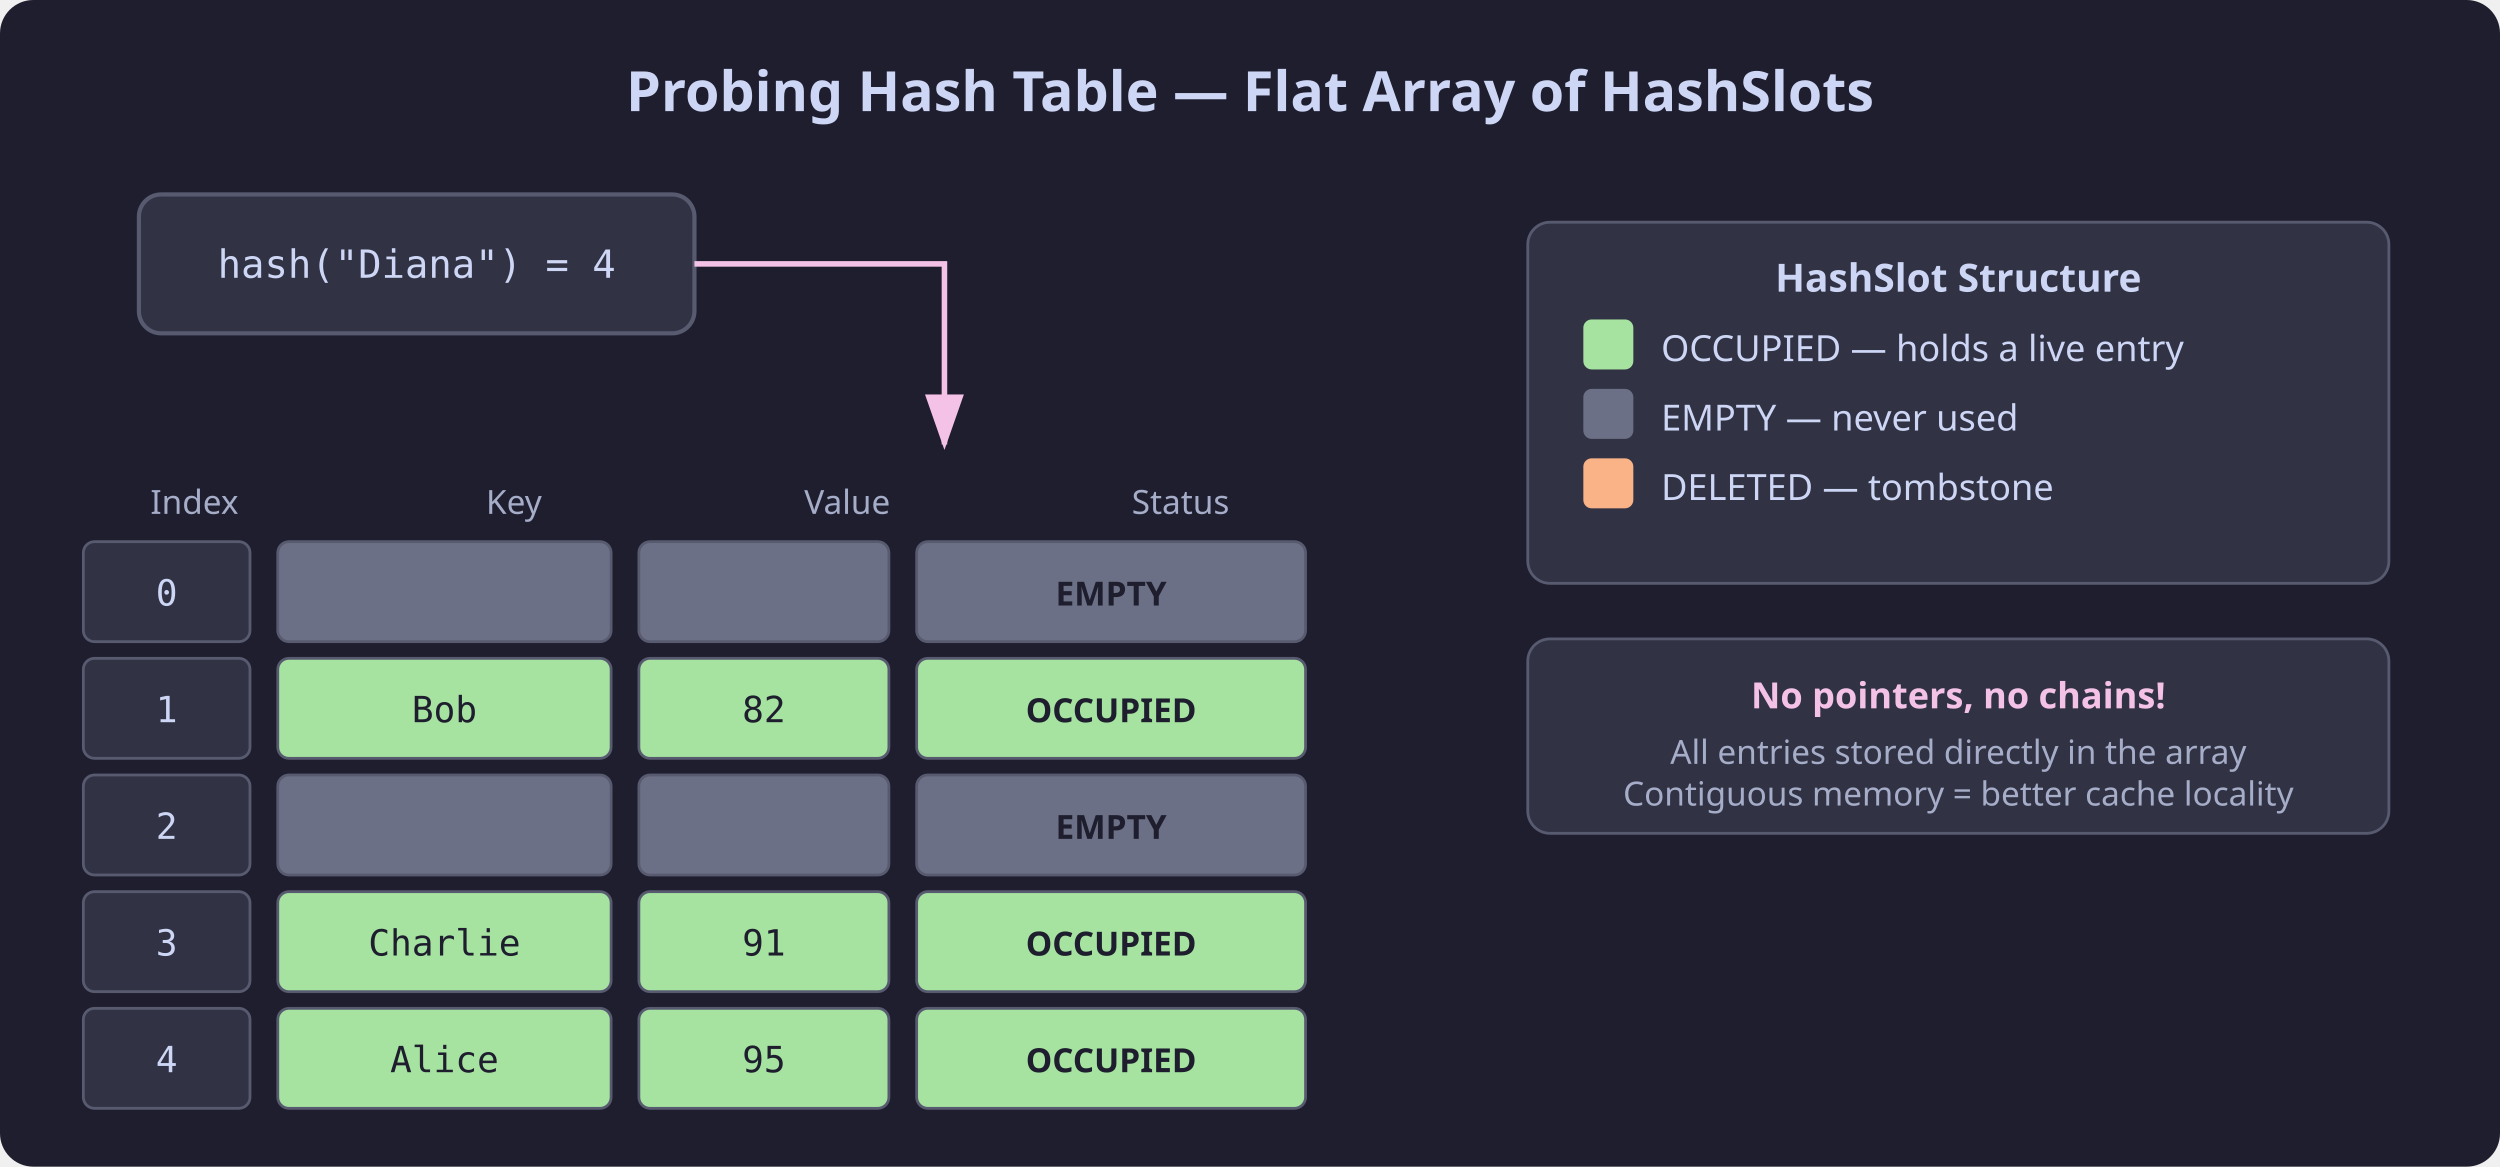
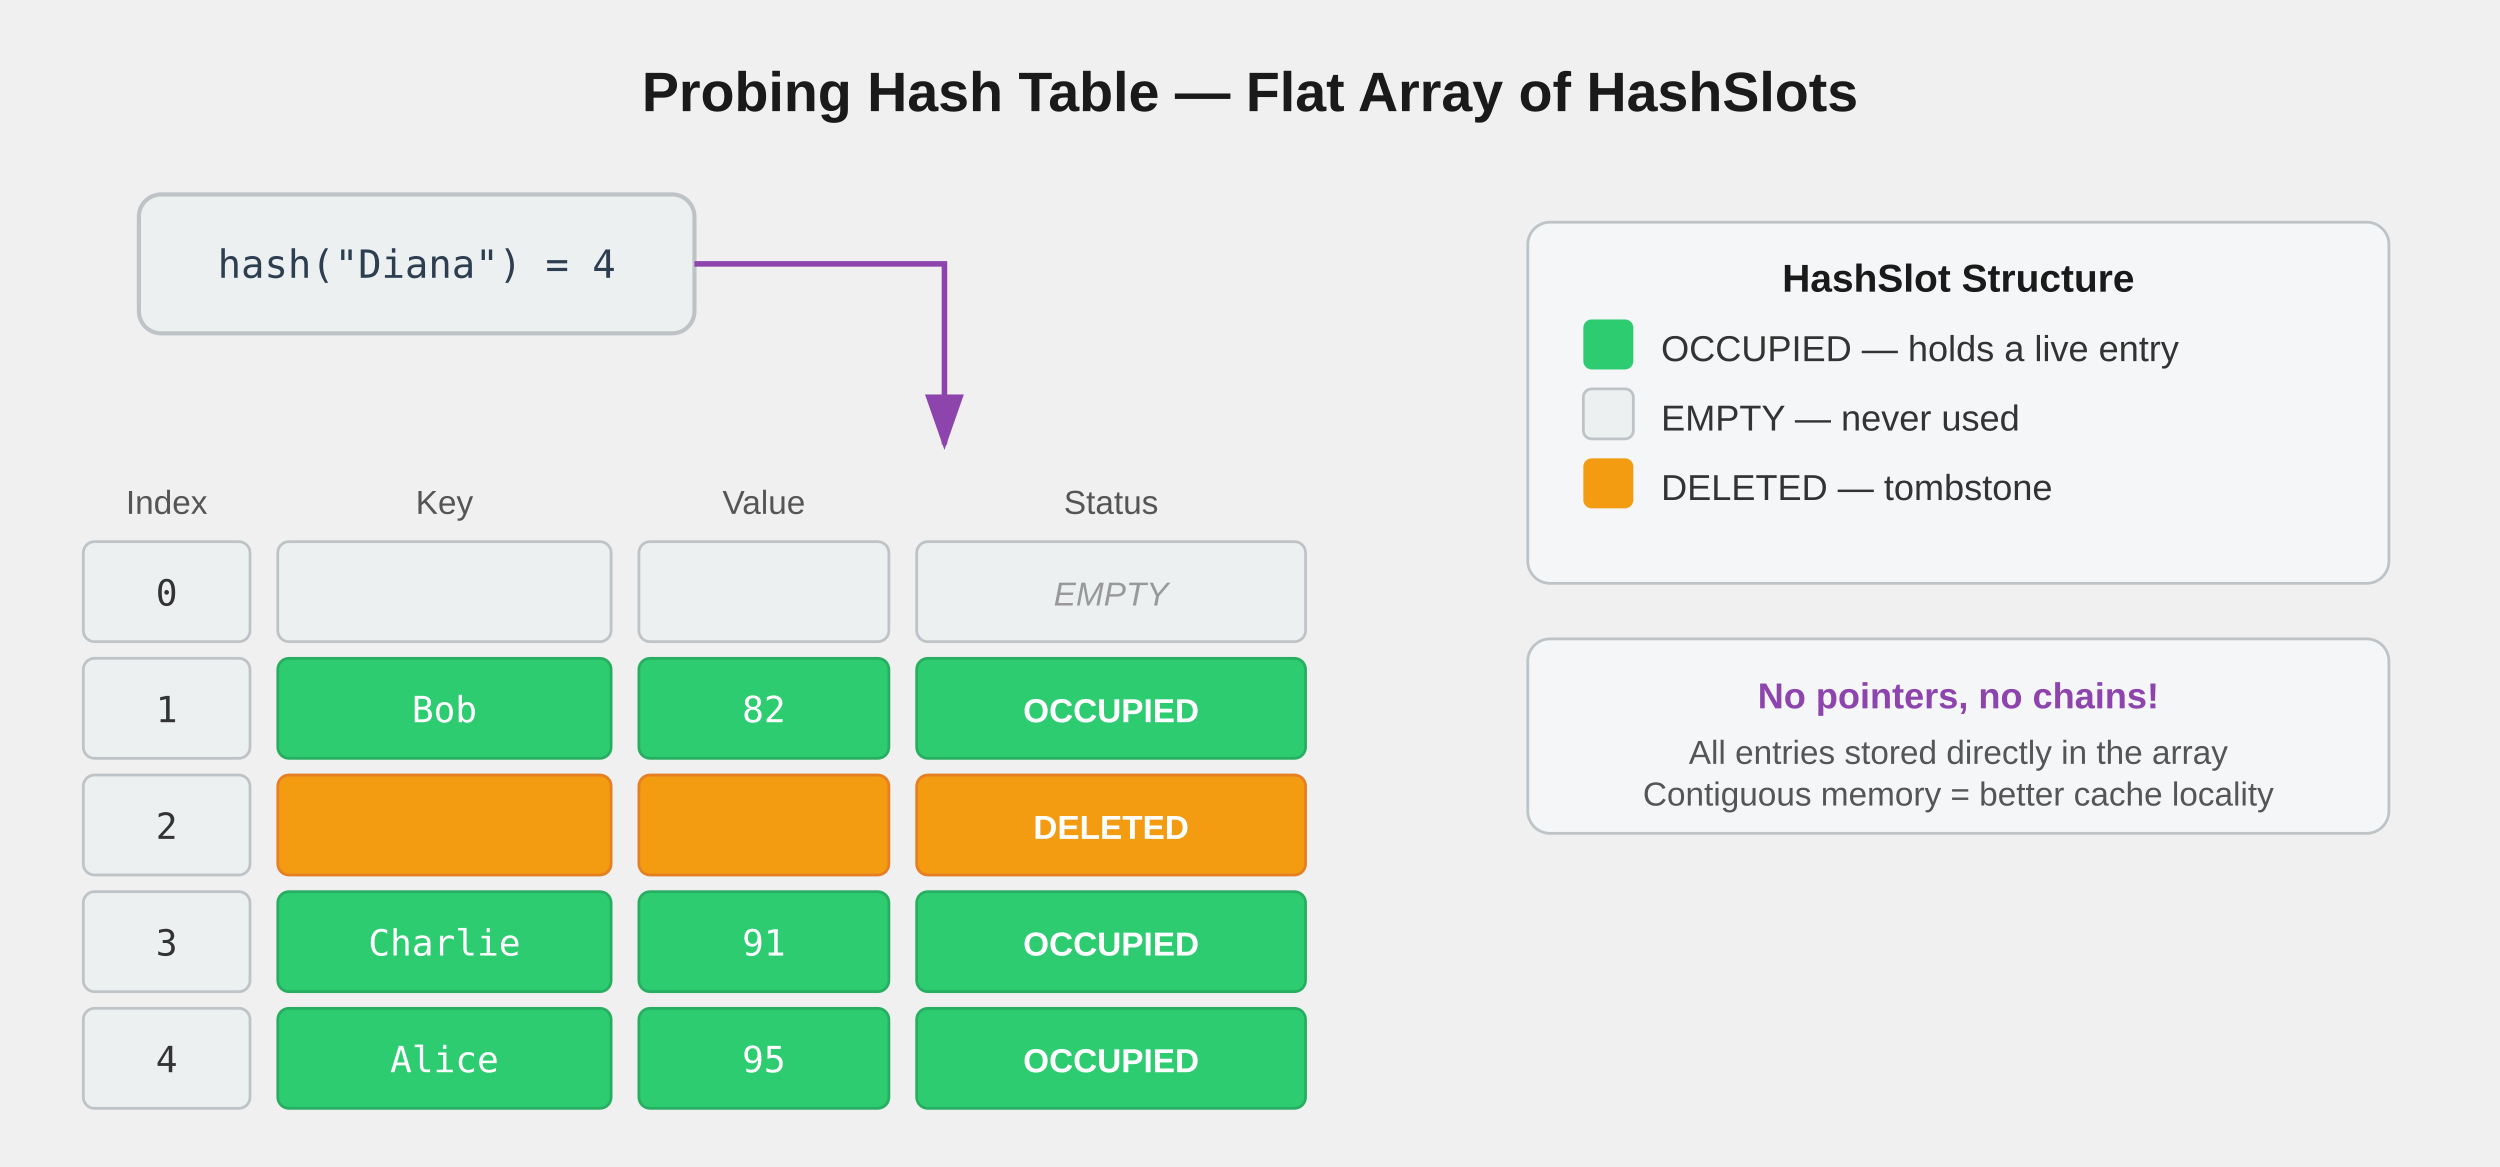
- <svg xmlns="http://www.w3.org/2000/svg" viewBox="0 0 900 420" font-family="sans-serif">
-   <rect width="900" height="420" rx="12" fill="#1e1e2e" />
-   <text x="450" y="40" text-anchor="middle" fill="#cdd6f4" font-size="20" font-weight="bold">Probing Hash Table — Flat Array of HashSlots</text>
-   <rect x="50" y="70" width="200" height="50" rx="8" fill="#313244" stroke="#585b70" stroke-width="1.5" />
-   <text x="150" y="100" text-anchor="middle" fill="#cdd6f4" font-size="14" font-family="monospace">hash("Diana") = 4</text>
-   <path d="M250,95 L340,95 L340,160" stroke="#f5c2e7" stroke-width="2" fill="none" marker-end="url(#arrowPink)" />
+ <svg xmlns="http://www.w3.org/2000/svg" viewBox="0 0 900 420" font-family="'Segoe UI', Arial, sans-serif">
  <defs>
    <marker id="arrowPink" markerWidth="10" markerHeight="7" refX="9" refY="3.5" orient="auto">
-       <polygon points="0 0, 10 3.5, 0 7" fill="#f5c2e7" />
+       <polygon points="0 0, 10 3.5, 0 7" fill="#8e44ad" />
    </marker>
  </defs>
-   <text x="70" y="185" text-anchor="middle" fill="#a6adc8" font-size="12">Index</text>
-   <text x="185" y="185" text-anchor="middle" fill="#a6adc8" font-size="12">Key</text>
-   <text x="305" y="185" text-anchor="middle" fill="#a6adc8" font-size="12">Value</text>
-   <text x="425" y="185" text-anchor="middle" fill="#a6adc8" font-size="12">Status</text>
-   <rect x="30" y="195" width="60" height="36" rx="4" fill="#313244" stroke="#585b70" stroke-width="1" />
-   <text x="60" y="218" text-anchor="middle" fill="#cdd6f4" font-size="13" font-family="monospace">0</text>
-   <rect x="100" y="195" width="120" height="36" rx="4" fill="#6c7086" stroke="#585b70" stroke-width="1" />
-   <rect x="230" y="195" width="90" height="36" rx="4" fill="#6c7086" stroke="#585b70" stroke-width="1" />
-   <rect x="330" y="195" width="140" height="36" rx="4" fill="#6c7086" stroke="#585b70" stroke-width="1" />
-   <text x="400" y="218" text-anchor="middle" fill="#1e1e2e" font-size="12" font-weight="bold">EMPTY</text>
-   <rect x="30" y="237" width="60" height="36" rx="4" fill="#313244" stroke="#585b70" stroke-width="1" />
-   <text x="60" y="260" text-anchor="middle" fill="#cdd6f4" font-size="13" font-family="monospace">1</text>
-   <rect x="100" y="237" width="120" height="36" rx="4" fill="#a6e3a1" stroke="#585b70" stroke-width="1" />
-   <text x="160" y="260" text-anchor="middle" fill="#1e1e2e" font-size="13" font-family="monospace">Bob</text>
-   <rect x="230" y="237" width="90" height="36" rx="4" fill="#a6e3a1" stroke="#585b70" stroke-width="1" />
-   <text x="275" y="260" text-anchor="middle" fill="#1e1e2e" font-size="13" font-family="monospace">82</text>
-   <rect x="330" y="237" width="140" height="36" rx="4" fill="#a6e3a1" stroke="#585b70" stroke-width="1" />
-   <text x="400" y="260" text-anchor="middle" fill="#1e1e2e" font-size="12" font-weight="bold">OCCUPIED</text>
-   <rect x="30" y="279" width="60" height="36" rx="4" fill="#313244" stroke="#585b70" stroke-width="1" />
-   <text x="60" y="302" text-anchor="middle" fill="#cdd6f4" font-size="13" font-family="monospace">2</text>
-   <rect x="100" y="279" width="120" height="36" rx="4" fill="#6c7086" stroke="#585b70" stroke-width="1" />
-   <rect x="230" y="279" width="90" height="36" rx="4" fill="#6c7086" stroke="#585b70" stroke-width="1" />
-   <rect x="330" y="279" width="140" height="36" rx="4" fill="#6c7086" stroke="#585b70" stroke-width="1" />
-   <text x="400" y="302" text-anchor="middle" fill="#1e1e2e" font-size="12" font-weight="bold">EMPTY</text>
-   <rect x="30" y="321" width="60" height="36" rx="4" fill="#313244" stroke="#585b70" stroke-width="1" />
-   <text x="60" y="344" text-anchor="middle" fill="#cdd6f4" font-size="13" font-family="monospace">3</text>
-   <rect x="100" y="321" width="120" height="36" rx="4" fill="#a6e3a1" stroke="#585b70" stroke-width="1" />
-   <text x="160" y="344" text-anchor="middle" fill="#1e1e2e" font-size="13" font-family="monospace">Charlie</text>
-   <rect x="230" y="321" width="90" height="36" rx="4" fill="#a6e3a1" stroke="#585b70" stroke-width="1" />
-   <text x="275" y="344" text-anchor="middle" fill="#1e1e2e" font-size="13" font-family="monospace">91</text>
-   <rect x="330" y="321" width="140" height="36" rx="4" fill="#a6e3a1" stroke="#585b70" stroke-width="1" />
-   <text x="400" y="344" text-anchor="middle" fill="#1e1e2e" font-size="12" font-weight="bold">OCCUPIED</text>
-   <rect x="30" y="363" width="60" height="36" rx="4" fill="#313244" stroke="#585b70" stroke-width="1" />
-   <text x="60" y="386" text-anchor="middle" fill="#cdd6f4" font-size="13" font-family="monospace">4</text>
-   <rect x="100" y="363" width="120" height="36" rx="4" fill="#a6e3a1" stroke="#585b70" stroke-width="1" />
-   <text x="160" y="386" text-anchor="middle" fill="#1e1e2e" font-size="13" font-family="monospace">Alice</text>
-   <rect x="230" y="363" width="90" height="36" rx="4" fill="#a6e3a1" stroke="#585b70" stroke-width="1" />
-   <text x="275" y="386" text-anchor="middle" fill="#1e1e2e" font-size="13" font-family="monospace">95</text>
-   <rect x="330" y="363" width="140" height="36" rx="4" fill="#a6e3a1" stroke="#585b70" stroke-width="1" />
-   <text x="400" y="386" text-anchor="middle" fill="#1e1e2e" font-size="12" font-weight="bold">OCCUPIED</text>
-   <rect x="550" y="80" width="310" height="130" rx="8" fill="#313244" stroke="#585b70" stroke-width="1" />
-   <text x="705" y="105" text-anchor="middle" fill="#cdd6f4" font-size="14" font-weight="bold">HashSlot Structure</text>
-   <rect x="570" y="115" width="18" height="18" rx="3" fill="#a6e3a1" />
-   <text x="598" y="130" fill="#cdd6f4" font-size="13">OCCUPIED — holds a live entry</text>
-   <rect x="570" y="140" width="18" height="18" rx="3" fill="#6c7086" />
-   <text x="598" y="155" fill="#cdd6f4" font-size="13">EMPTY — never used</text>
-   <rect x="570" y="165" width="18" height="18" rx="3" fill="#fab387" />
-   <text x="598" y="180" fill="#cdd6f4" font-size="13">DELETED — tombstone</text>
-   <rect x="550" y="230" width="310" height="70" rx="8" fill="#313244" stroke="#585b70" stroke-width="1" />
-   <text x="705" y="255" text-anchor="middle" fill="#f5c2e7" font-size="13" font-weight="bold">No pointers, no chains!</text>
-   <text x="705" y="275" text-anchor="middle" fill="#a6adc8" font-size="12">All entries stored directly in the array</text>
-   <text x="705" y="290" text-anchor="middle" fill="#a6adc8" font-size="12">Contiguous memory = better cache locality</text>
+   <text x="450" y="40" text-anchor="middle" fill="#1a1a1a" font-size="20" font-weight="bold">Probing Hash Table — Flat Array of HashSlots</text>
+   <rect x="50" y="70" width="200" height="50" rx="8" fill="#ecf0f1" stroke="#bdc3c7" stroke-width="1.5" />
+   <text x="150" y="100" text-anchor="middle" fill="#2c3e50" font-size="14" font-family="'Consolas', monospace">hash("Diana") = 4</text>
+   <path d="M250,95 L340,95 L340,160" stroke="#8e44ad" stroke-width="2" fill="none" marker-end="url(#arrowPink)" />
+   <text x="60" y="185" text-anchor="middle" fill="#555" font-size="12">Index</text>
+   <text x="160" y="185" text-anchor="middle" fill="#555" font-size="12">Key</text>
+   <text x="275" y="185" text-anchor="middle" fill="#555" font-size="12">Value</text>
+   <text x="400" y="185" text-anchor="middle" fill="#555" font-size="12">Status</text>
+   <rect x="30" y="195" width="60" height="36" rx="4" fill="#ecf0f1" stroke="#bdc3c7" stroke-width="1" />
+   <text x="60" y="218" text-anchor="middle" fill="#333" font-size="13" font-family="'Consolas', monospace">0</text>
+   <rect x="100" y="195" width="120" height="36" rx="4" fill="#ecf0f1" stroke="#bdc3c7" stroke-width="1" />
+   <rect x="230" y="195" width="90" height="36" rx="4" fill="#ecf0f1" stroke="#bdc3c7" stroke-width="1" />
+   <rect x="330" y="195" width="140" height="36" rx="4" fill="#ecf0f1" stroke="#bdc3c7" stroke-width="1" />
+   <text x="400" y="218" text-anchor="middle" fill="#999" font-size="12" font-style="italic">EMPTY</text>
+   <rect x="30" y="237" width="60" height="36" rx="4" fill="#ecf0f1" stroke="#bdc3c7" stroke-width="1" />
+   <text x="60" y="260" text-anchor="middle" fill="#333" font-size="13" font-family="'Consolas', monospace">1</text>
+   <rect x="100" y="237" width="120" height="36" rx="4" fill="#2ecc71" stroke="#27ae60" stroke-width="1" />
+   <text x="160" y="260" text-anchor="middle" fill="#fff" font-size="13" font-family="'Consolas', monospace">Bob</text>
+   <rect x="230" y="237" width="90" height="36" rx="4" fill="#2ecc71" stroke="#27ae60" stroke-width="1" />
+   <text x="275" y="260" text-anchor="middle" fill="#fff" font-size="13" font-family="'Consolas', monospace">82</text>
+   <rect x="330" y="237" width="140" height="36" rx="4" fill="#2ecc71" stroke="#27ae60" stroke-width="1" />
+   <text x="400" y="260" text-anchor="middle" fill="#fff" font-size="12" font-weight="bold">OCCUPIED</text>
+   <rect x="30" y="279" width="60" height="36" rx="4" fill="#ecf0f1" stroke="#bdc3c7" stroke-width="1" />
+   <text x="60" y="302" text-anchor="middle" fill="#333" font-size="13" font-family="'Consolas', monospace">2</text>
+   <rect x="100" y="279" width="120" height="36" rx="4" fill="#f39c12" stroke="#e67e22" stroke-width="1" />
+   <rect x="230" y="279" width="90" height="36" rx="4" fill="#f39c12" stroke="#e67e22" stroke-width="1" />
+   <rect x="330" y="279" width="140" height="36" rx="4" fill="#f39c12" stroke="#e67e22" stroke-width="1" />
+   <text x="400" y="302" text-anchor="middle" fill="#fff" font-size="12" font-weight="bold">DELETED</text>
+   <rect x="30" y="321" width="60" height="36" rx="4" fill="#ecf0f1" stroke="#bdc3c7" stroke-width="1" />
+   <text x="60" y="344" text-anchor="middle" fill="#333" font-size="13" font-family="'Consolas', monospace">3</text>
+   <rect x="100" y="321" width="120" height="36" rx="4" fill="#2ecc71" stroke="#27ae60" stroke-width="1" />
+   <text x="160" y="344" text-anchor="middle" fill="#fff" font-size="13" font-family="'Consolas', monospace">Charlie</text>
+   <rect x="230" y="321" width="90" height="36" rx="4" fill="#2ecc71" stroke="#27ae60" stroke-width="1" />
+   <text x="275" y="344" text-anchor="middle" fill="#fff" font-size="13" font-family="'Consolas', monospace">91</text>
+   <rect x="330" y="321" width="140" height="36" rx="4" fill="#2ecc71" stroke="#27ae60" stroke-width="1" />
+   <text x="400" y="344" text-anchor="middle" fill="#fff" font-size="12" font-weight="bold">OCCUPIED</text>
+   <rect x="30" y="363" width="60" height="36" rx="4" fill="#ecf0f1" stroke="#bdc3c7" stroke-width="1" />
+   <text x="60" y="386" text-anchor="middle" fill="#333" font-size="13" font-family="'Consolas', monospace">4</text>
+   <rect x="100" y="363" width="120" height="36" rx="4" fill="#2ecc71" stroke="#27ae60" stroke-width="1" />
+   <text x="160" y="386" text-anchor="middle" fill="#fff" font-size="13" font-family="'Consolas', monospace">Alice</text>
+   <rect x="230" y="363" width="90" height="36" rx="4" fill="#2ecc71" stroke="#27ae60" stroke-width="1" />
+   <text x="275" y="386" text-anchor="middle" fill="#fff" font-size="13" font-family="'Consolas', monospace">95</text>
+   <rect x="330" y="363" width="140" height="36" rx="4" fill="#2ecc71" stroke="#27ae60" stroke-width="1" />
+   <text x="400" y="386" text-anchor="middle" fill="#fff" font-size="12" font-weight="bold">OCCUPIED</text>
+   <rect x="550" y="80" width="310" height="130" rx="8" fill="#f4f6f7" stroke="#bdc3c7" stroke-width="1" />
+   <text x="705" y="105" text-anchor="middle" fill="#1a1a1a" font-size="14" font-weight="bold">HashSlot Structure</text>
+   <rect x="570" y="115" width="18" height="18" rx="3" fill="#2ecc71" />
+   <text x="598" y="130" fill="#333" font-size="13">OCCUPIED — holds a live entry</text>
+   <rect x="570" y="140" width="18" height="18" rx="3" fill="#ecf0f1" stroke="#bdc3c7" stroke-width="1" />
+   <text x="598" y="155" fill="#333" font-size="13">EMPTY — never used</text>
+   <rect x="570" y="165" width="18" height="18" rx="3" fill="#f39c12" />
+   <text x="598" y="180" fill="#333" font-size="13">DELETED — tombstone</text>
+   <rect x="550" y="230" width="310" height="70" rx="8" fill="#f4f6f7" stroke="#bdc3c7" stroke-width="1" />
+   <text x="705" y="255" text-anchor="middle" fill="#8e44ad" font-size="13" font-weight="bold">No pointers, no chains!</text>
+   <text x="705" y="275" text-anchor="middle" fill="#555" font-size="12">All entries stored directly in the array</text>
+   <text x="705" y="290" text-anchor="middle" fill="#555" font-size="12">Contiguous memory = better cache locality</text>
</svg>
